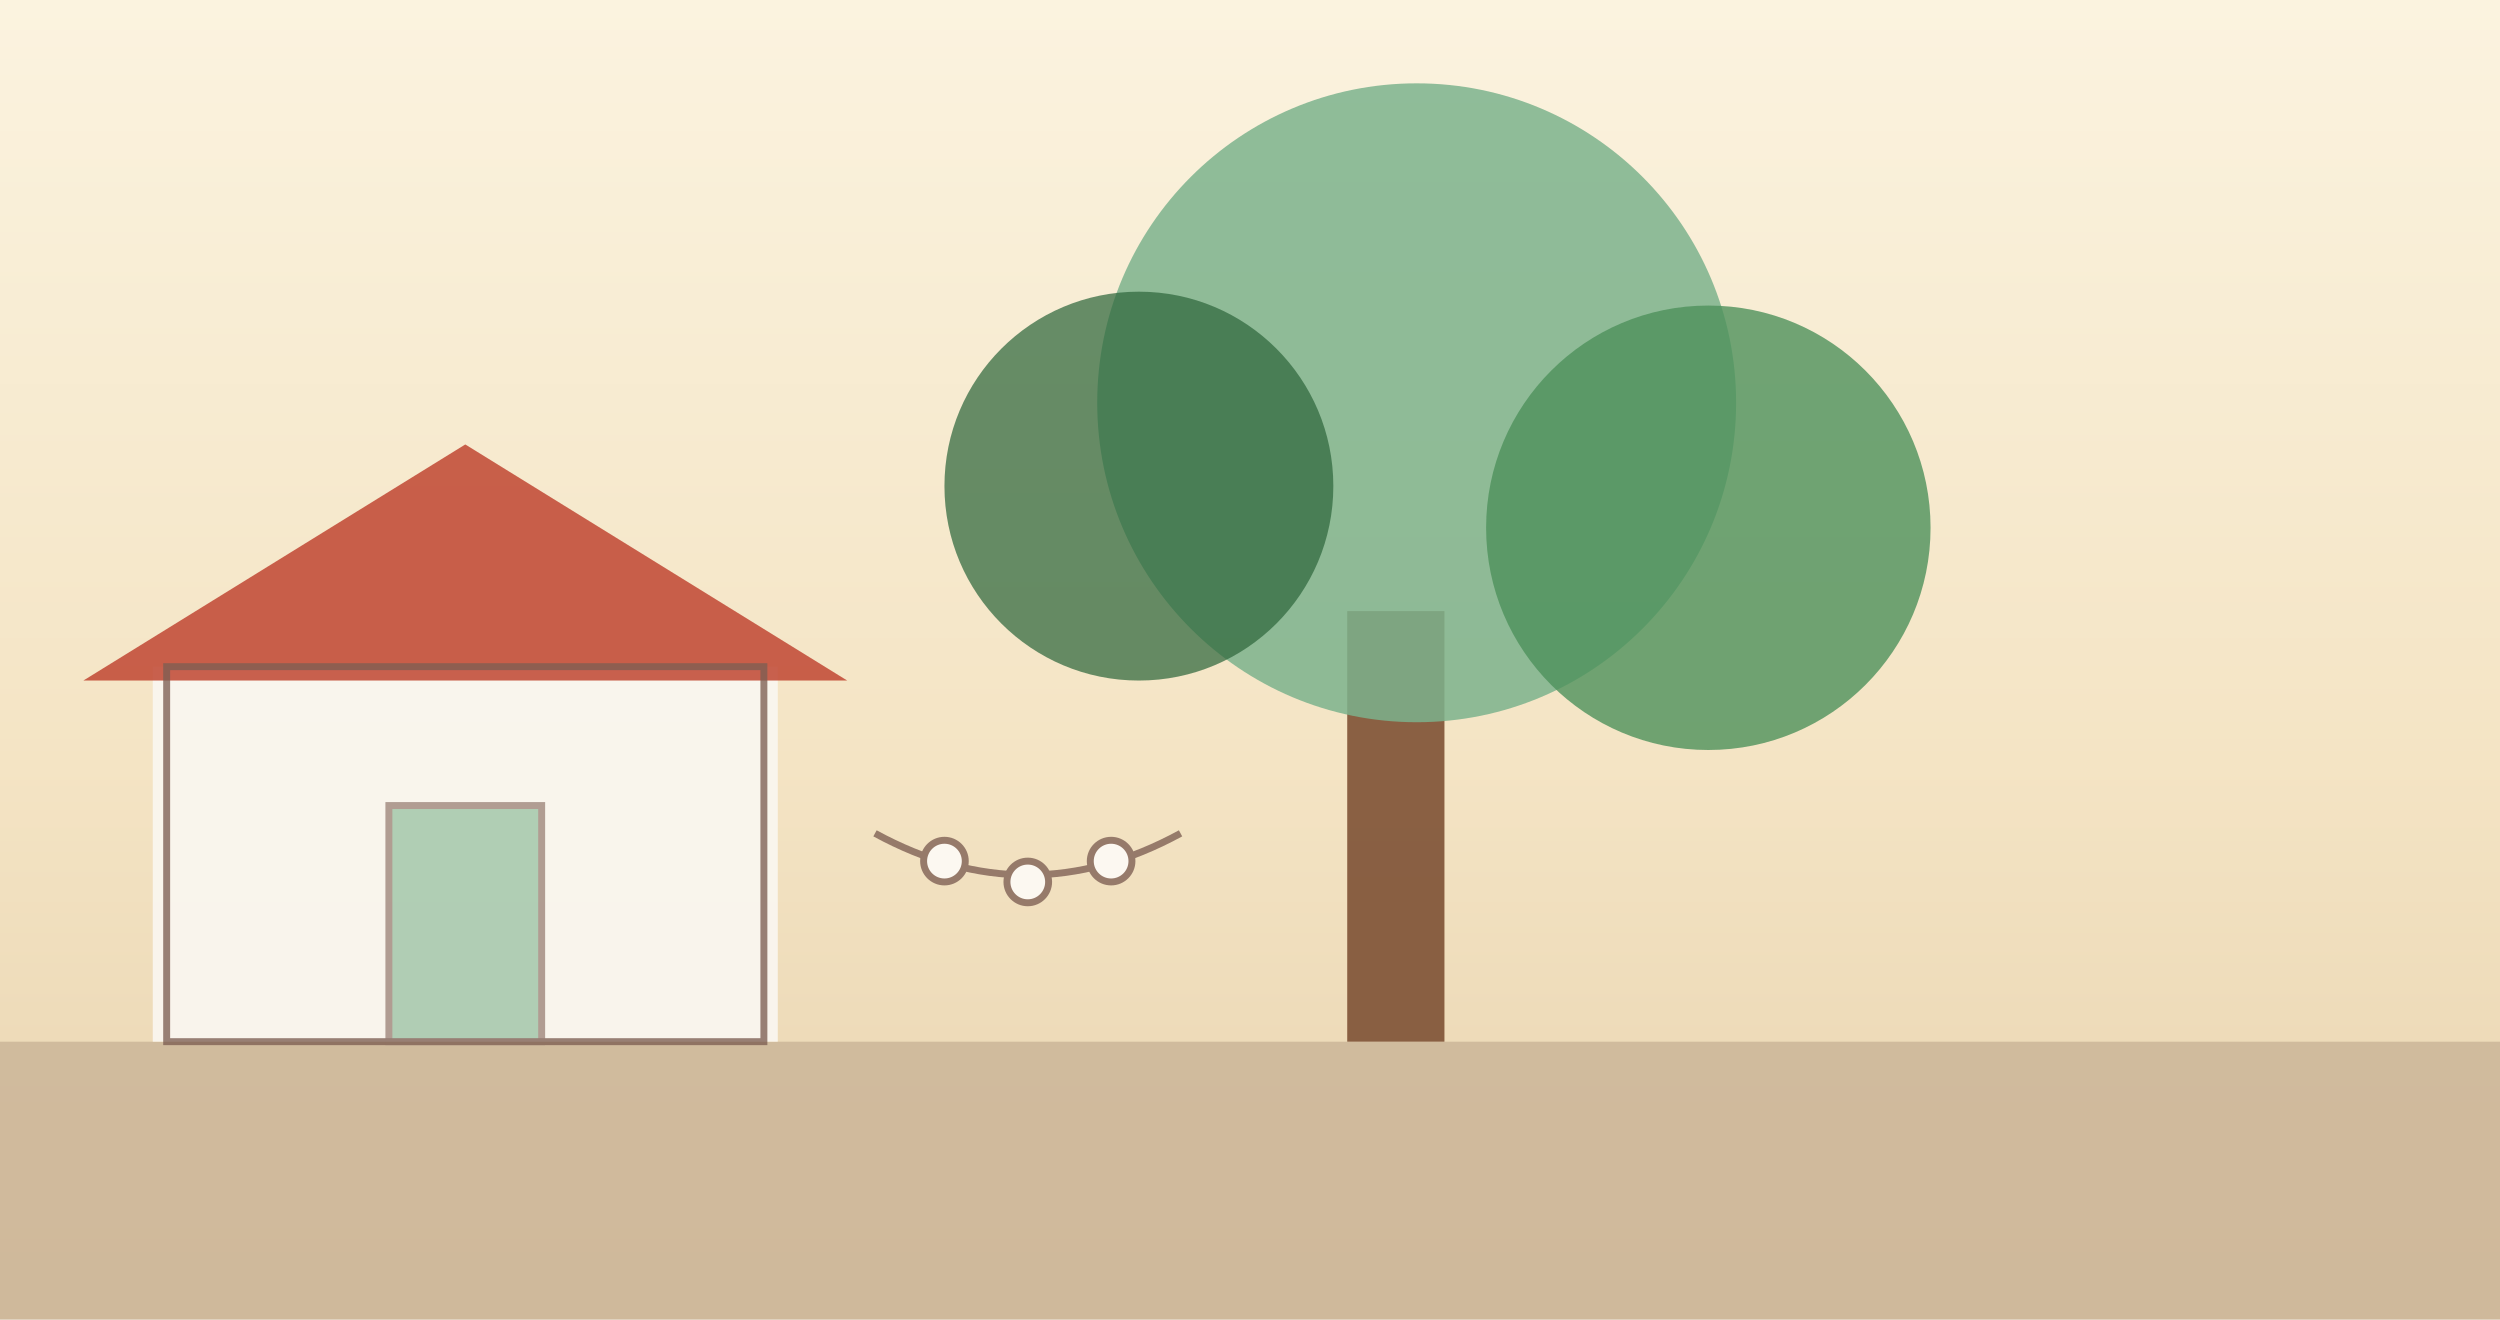
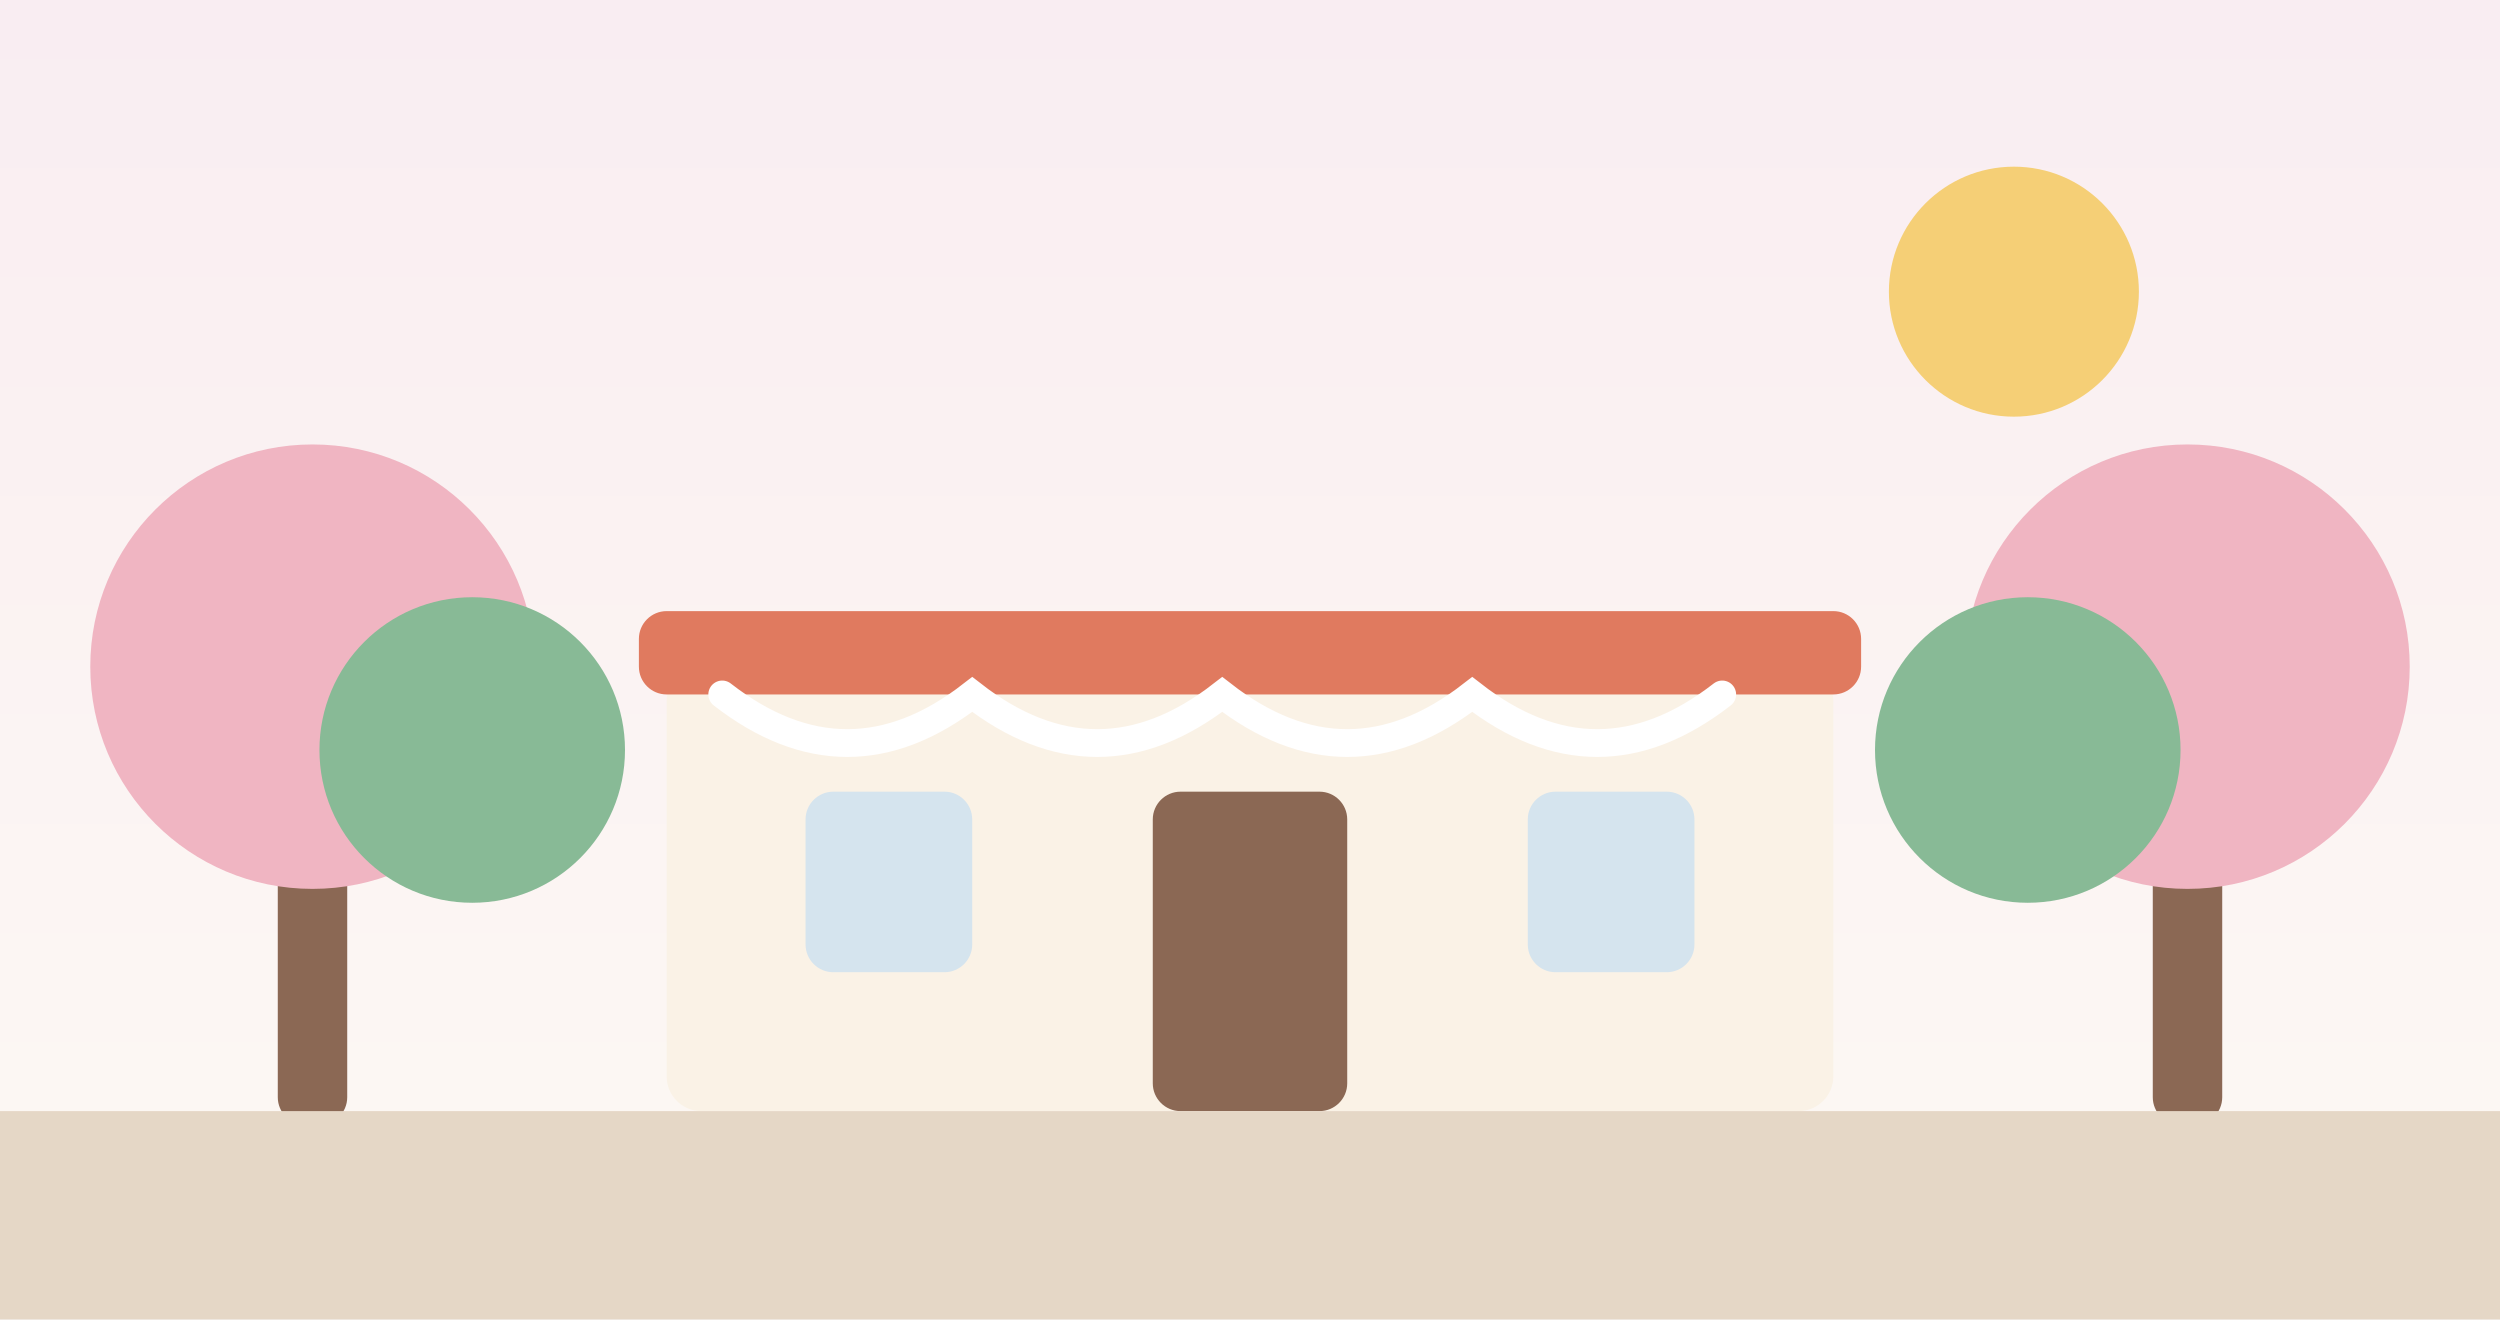
<svg xmlns="http://www.w3.org/2000/svg" viewBox="0 0 360 190">
  <defs>
-     <linearGradient id="sky-malleswaram" x1="0" y1="0" x2="0" y2="1">
-       <stop offset="0%" stop-color="#FBF3DF" />
-       <stop offset="58%" stop-color="#F4E4C4" />
-       <stop offset="100%" stop-color="#E7D2AE" />
+     <linearGradient id="pc-mls" x1="0" y1="0" x2="0" y2="1">
+       <stop offset="0%" stop-color="#F9EDF2" />
+       <stop offset="100%" stop-color="#FDF9F3" />
    </linearGradient>
  </defs>
-   <g>
-     <rect width="360" height="190" fill="url(#sky-malleswaram)" />
-     <g>
-       <rect x="0" y="150" width="360" height="40" fill="#C9B396" opacity="0.8" />
-       <rect x="22" y="96" width="90" height="54" fill="#FAF6F0" opacity="0.92" />
-       <polygon points="12,98 67,64 122,98" fill="#C24C38" opacity="0.88" />
-       <rect x="194" y="88" width="14" height="62" fill="#7C4E32" opacity="0.88" />
-       <circle cx="204" cy="58" r="46" fill="#7BB28C" opacity="0.84" />
-       <circle cx="246" cy="76" r="32" fill="#4D915B" opacity="0.8" />
-       <circle cx="164" cy="70" r="28" fill="#2E663C" opacity="0.72" />
-     </g>
-     <g stroke="#7C5D52" fill="none" opacity="0.78">
-       <rect x="24" y="96" width="86" height="54" />
-       <rect x="56" y="116" width="22" height="34" fill="#7BB28C" opacity="0.75" />
-       <path d="M126 120q22 12 44 0" />
-       <circle cx="136" cy="124" r="3" fill="#FFFFFF" />
-       <circle cx="148" cy="127" r="3" fill="#FFFFFF" />
-       <circle cx="160" cy="124" r="3" fill="#FFFFFF" />
-     </g>
-   </g>
+   <rect width="360" height="190" fill="url(#pc-mls)" />
+   <circle cx="290" cy="42" r="18" fill="#F5CF76" />
+   <rect x="96" y="96" width="168" height="64" rx="5" fill="#FAF2E6" />
+   <rect x="92" y="88" width="176" height="12" rx="4" fill="#E07A5F" />
+   <rect x="116" y="114" width="24" height="26" rx="4" fill="#D5E4EE" />
+   <rect x="166" y="114" width="28" height="46" rx="4" fill="#8B6854" />
+   <rect x="220" y="114" width="24" height="26" rx="4" fill="#D5E4EE" />
+   <rect x="40" y="112" width="10" height="50" rx="4" fill="#8B6854" />
+   <circle cx="45" cy="96" r="32" fill="#F0B5C2" />
+   <circle cx="68" cy="108" r="22" fill="#88BA96" />
+   <rect x="310" y="112" width="10" height="50" rx="4" fill="#8B6854" />
+   <circle cx="315" cy="96" r="32" fill="#F0B5C2" />
+   <circle cx="292" cy="108" r="22" fill="#88BA96" />
+   <path d="M104 100q18 14 36 0q18 14 36 0q18 14 36 0q18 14 36 0" fill="none" stroke="#FFFFFF" stroke-width="4" stroke-linecap="round" />
+   <rect x="0" y="160" width="360" height="30" fill="#E5D7C6" />
</svg>
